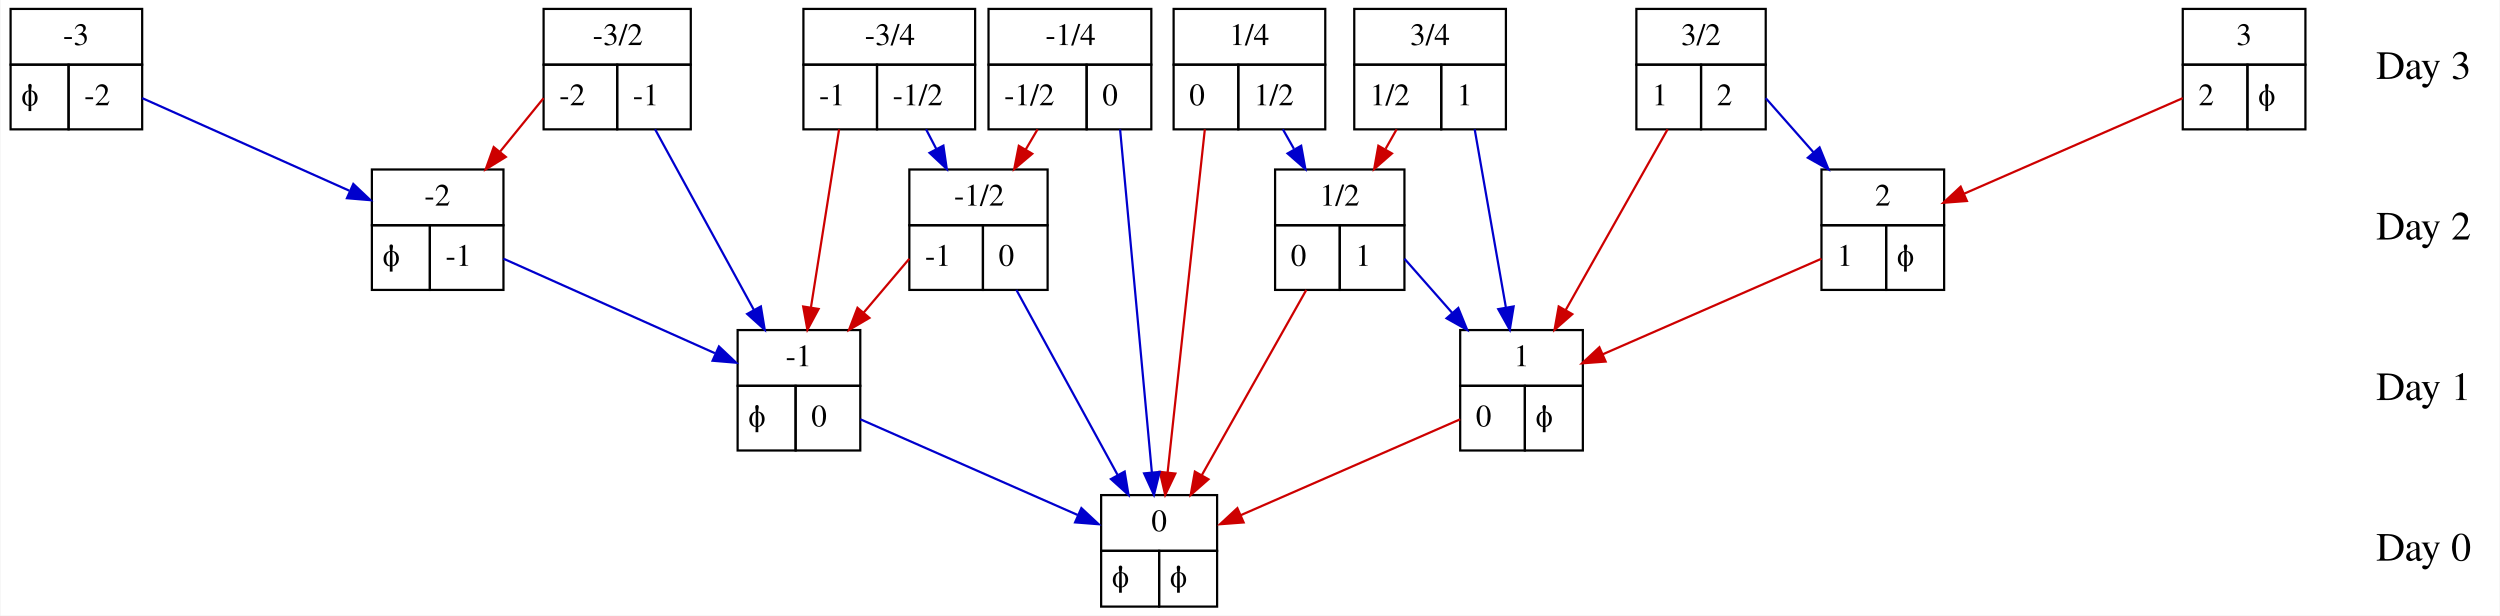
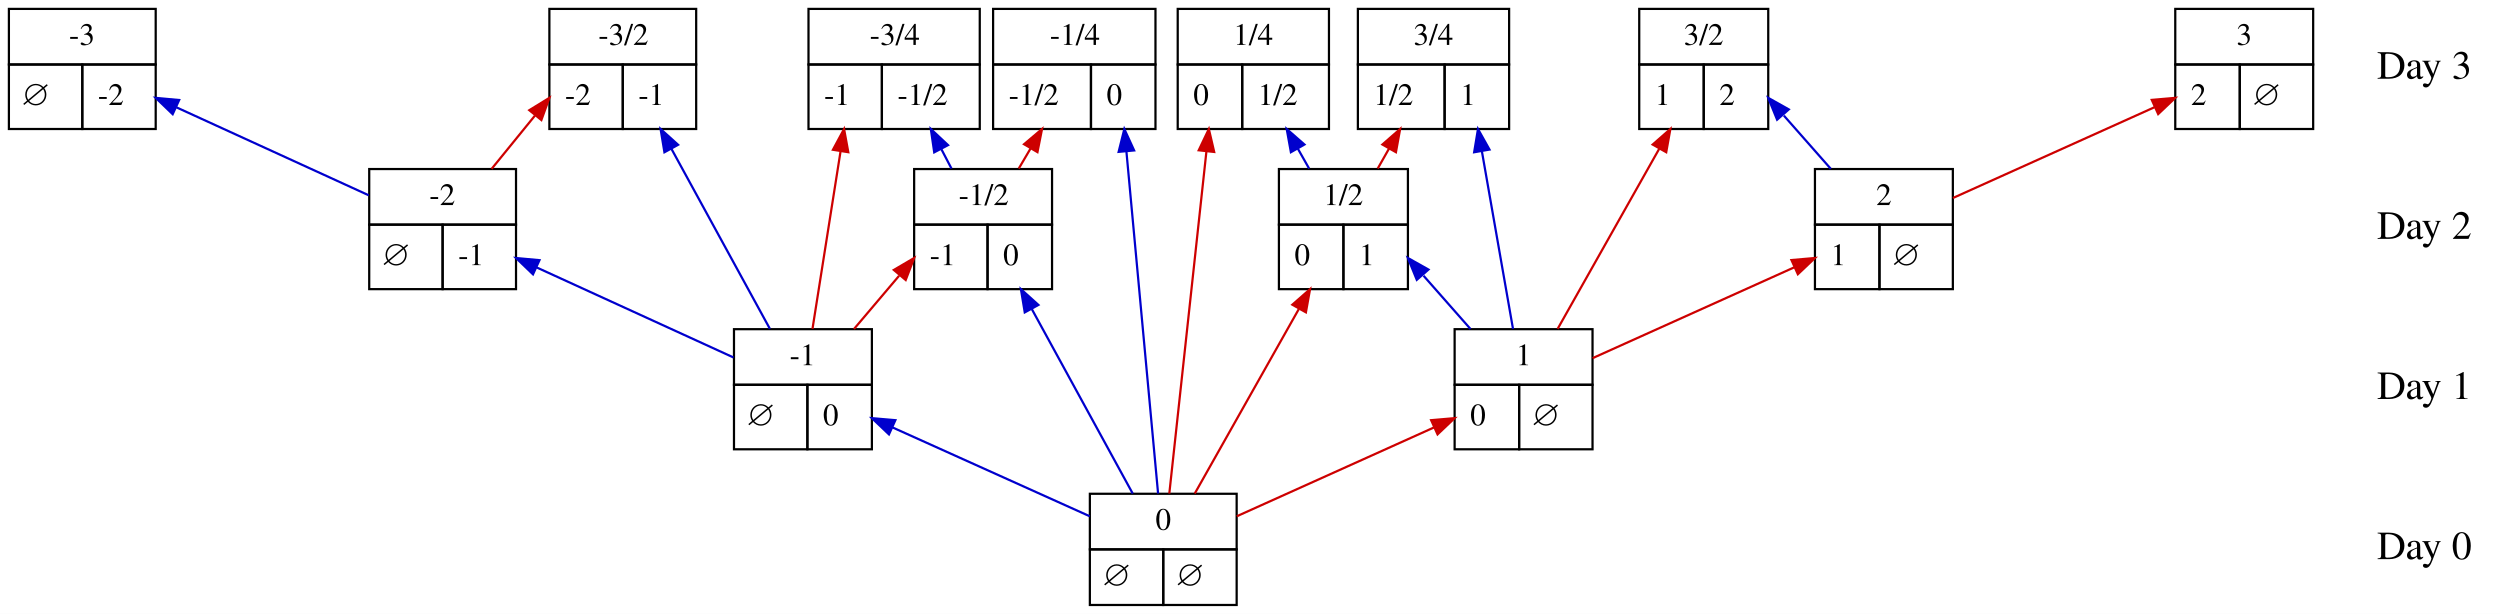
- <svg xmlns="http://www.w3.org/2000/svg" width="1121pt" height="276pt" viewBox="0.00 0.00 1120.50 276.00">
-   <g id="graph0" class="graph" transform="scale(1 1) rotate(0) translate(638.868 95.4211)">
-     <polygon fill="white" stroke="none" points="-638.868,180.579 -638.868,-95.421 481.632,-95.421 481.632,180.579 -638.868,180.579" />
+ <svg xmlns="http://www.w3.org/2000/svg" width="1124pt" height="276pt" viewBox="0.00 0.00 1124.00 276.00">
+   <g id="graph0" class="graph" transform="scale(1 1) rotate(0) translate(642.368 95.4211)">
+     <polygon fill="white" stroke="none" points="-642.368,180.579 -642.368,-95.421 481.632,-95.421 481.632,180.579 -642.368,180.579" />
    <g id="node1" class="node">
-       <polygon fill="none" stroke="black" points="-145.368,151.579 -145.368,126.579 -93.368,126.579 -93.368,151.579 -145.368,151.579" />
+       <polygon fill="none" stroke="black" points="-152.368,151.579 -152.368,126.579 -86.368,126.579 -86.368,151.579 -152.368,151.579" />
      <text text-anchor="start" x="-122.868" y="142.779" font-family="Times,serif" font-size="14.00">0</text>
-       <polygon fill="none" stroke="black" points="-145.368,176.579 -145.368,151.579 -119.368,151.579 -119.368,176.579 -145.368,176.579" />
-       <text text-anchor="start" x="-140.368" y="167.779" font-family="Times,serif" font-size="14.00"> ϕ </text>
-       <polygon fill="none" stroke="black" points="-119.368,176.579 -119.368,151.579 -93.368,151.579 -93.368,176.579 -119.368,176.579" />
-       <text text-anchor="start" x="-114.368" y="167.779" font-family="Times,serif" font-size="14.00"> ϕ </text>
+       <polygon fill="none" stroke="black" points="-152.368,176.579 -152.368,151.579 -119.368,151.579 -119.368,176.579 -152.368,176.579" />
+       <text text-anchor="start" x="-147.368" y="167.779" font-family="Times,serif" font-size="14.00"> ∅ </text>
+       <polygon fill="none" stroke="black" points="-119.368,176.579 -119.368,151.579 -86.368,151.579 -86.368,176.579 -119.368,176.579" />
+       <text text-anchor="start" x="-114.368" y="167.779" font-family="Times,serif" font-size="14.00"> ∅ </text>
    </g>
    <g id="node2" class="node">
      <text text-anchor="middle" x="447.632" y="155.979" font-family="Times,serif" font-size="18.00">Day 0</text>
    </g>
    <g id="node3" class="node">
      <text text-anchor="middle" x="447.632" y="83.979" font-family="Times,serif" font-size="18.00">Day 1</text>
    </g>
    <g id="node4" class="node">
-       <polygon fill="none" stroke="black" points="-308.368,77.579 -308.368,52.579 -253.368,52.579 -253.368,77.579 -308.368,77.579" />
-       <text text-anchor="start" x="-286.868" y="68.779" font-family="Times,serif" font-size="14.00">-1</text>
-       <polygon fill="none" stroke="black" points="-308.368,106.579 -308.368,77.579 -282.368,77.579 -282.368,106.579 -308.368,106.579" />
-       <text text-anchor="start" x="-303.368" y="95.779" font-family="Times,serif" font-size="14.00"> ϕ </text>
-       <polygon fill="none" stroke="black" points="-282.368,106.579 -282.368,77.579 -253.368,77.579 -253.368,106.579 -282.368,106.579" />
-       <text text-anchor="start" x="-275.368" y="95.779" font-family="Times,serif" font-size="14.00"> 0 </text>
+       <polygon fill="none" stroke="black" points="-312.368,77.579 -312.368,52.579 -250.368,52.579 -250.368,77.579 -312.368,77.579" />
+       <text text-anchor="start" x="-287.368" y="68.779" font-family="Times,serif" font-size="14.00">-1</text>
+       <polygon fill="none" stroke="black" points="-312.368,106.579 -312.368,77.579 -279.368,77.579 -279.368,106.579 -312.368,106.579" />
+       <text text-anchor="start" x="-307.368" y="95.779" font-family="Times,serif" font-size="14.00"> ∅ </text>
+       <polygon fill="none" stroke="black" points="-279.368,106.579 -279.368,77.579 -250.368,77.579 -250.368,106.579 -279.368,106.579" />
+       <text text-anchor="start" x="-272.368" y="95.779" font-family="Times,serif" font-size="14.00"> 0 </text>
    </g>
    <g id="edge1" class="edge">
-       <path fill="none" stroke="#0000cd" d="M-253.368,92.579C-253.368,92.579 -195.565,118.03 -155.888,135.5" />
-       <polygon fill="#0000cd" stroke="#0000cd" points="-154.227,132.406 -146.485,139.639 -157.048,138.813 -154.227,132.406" />
+       <path fill="none" stroke="#0000cd" d="M-241.092,96.757C-222.917,104.943 -181.834,123.446 -152.425,136.691" />
+       <polygon fill="#0000cd" stroke="#0000cd" points="-242.688,99.877 -250.368,92.579 -239.813,93.494 -242.688,99.877" />
    </g>
    <g id="node5" class="node">
-       <polygon fill="none" stroke="black" points="15.632,77.579 15.632,52.579 70.632,52.579 70.632,77.579 15.632,77.579" />
-       <text text-anchor="start" x="39.632" y="68.779" font-family="Times,serif" font-size="14.00">1</text>
-       <polygon fill="none" stroke="black" points="15.632,106.579 15.632,77.579 44.632,77.579 44.632,106.579 15.632,106.579" />
-       <text text-anchor="start" x="22.632" y="95.779" font-family="Times,serif" font-size="14.00"> 0 </text>
-       <polygon fill="none" stroke="black" points="44.632,106.579 44.632,77.579 70.632,77.579 70.632,106.579 44.632,106.579" />
-       <text text-anchor="start" x="49.632" y="95.779" font-family="Times,serif" font-size="14.00"> ϕ </text>
+       <polygon fill="none" stroke="black" points="11.632,77.579 11.632,52.579 73.632,52.579 73.632,77.579 11.632,77.579" />
+       <text text-anchor="start" x="39.132" y="68.779" font-family="Times,serif" font-size="14.00">1</text>
+       <polygon fill="none" stroke="black" points="11.632,106.579 11.632,77.579 40.632,77.579 40.632,106.579 11.632,106.579" />
+       <text text-anchor="start" x="18.632" y="95.779" font-family="Times,serif" font-size="14.00"> 0 </text>
+       <polygon fill="none" stroke="black" points="40.632,106.579 40.632,77.579 73.632,77.579 73.632,106.579 40.632,106.579" />
+       <text text-anchor="start" x="45.632" y="95.779" font-family="Times,serif" font-size="14.00"> ∅ </text>
    </g>
    <g id="edge2" class="edge">
-       <path fill="none" stroke="#cd0000" d="M15.632,92.579C15.632,92.579 -42.849,118.137 -82.83,135.61" />
-       <polygon fill="#cd0000" stroke="#cd0000" points="-81.484,138.842 -92.049,139.639 -84.288,132.428 -81.484,138.842" />
+       <path fill="none" stroke="#cd0000" d="M2.355,96.757C-15.82,104.943 -56.903,123.446 -86.312,136.691" />
+       <polygon fill="#cd0000" stroke="#cd0000" points="1.076,93.494 11.632,92.579 3.951,99.877 1.076,93.494" />
    </g>
    <g id="node6" class="node">
      <text text-anchor="middle" x="447.632" y="11.979" font-family="Times,serif" font-size="18.00">Day 2</text>
    </g>
    <g id="node7" class="node">
-       <polygon fill="none" stroke="black" points="-472.368,5.579 -472.368,-19.421 -413.368,-19.421 -413.368,5.579 -472.368,5.579" />
-       <text text-anchor="start" x="-448.868" y="-3.221" font-family="Times,serif" font-size="14.00">-2</text>
-       <polygon fill="none" stroke="black" points="-472.368,34.579 -472.368,5.579 -446.368,5.579 -446.368,34.579 -472.368,34.579" />
-       <text text-anchor="start" x="-467.368" y="23.779" font-family="Times,serif" font-size="14.00"> ϕ </text>
-       <polygon fill="none" stroke="black" points="-446.368,34.579 -446.368,5.579 -413.368,5.579 -413.368,34.579 -446.368,34.579" />
-       <text text-anchor="start" x="-439.368" y="23.779" font-family="Times,serif" font-size="14.00"> -1 </text>
+       <polygon fill="none" stroke="black" points="-476.368,5.579 -476.368,-19.421 -410.368,-19.421 -410.368,5.579 -476.368,5.579" />
+       <text text-anchor="start" x="-449.368" y="-3.221" font-family="Times,serif" font-size="14.00">-2</text>
+       <polygon fill="none" stroke="black" points="-476.368,34.579 -476.368,5.579 -443.368,5.579 -443.368,34.579 -476.368,34.579" />
+       <text text-anchor="start" x="-471.368" y="23.779" font-family="Times,serif" font-size="14.00"> ∅ </text>
+       <polygon fill="none" stroke="black" points="-443.368,34.579 -443.368,5.579 -410.368,5.579 -410.368,34.579 -443.368,34.579" />
+       <text text-anchor="start" x="-436.368" y="23.779" font-family="Times,serif" font-size="14.00"> -1 </text>
    </g>
    <g id="edge3" class="edge">
-       <path fill="none" stroke="#0000cd" d="M-413.368,20.579C-413.368,20.579 -357.599,45.506 -318.561,62.955" />
-       <polygon fill="#0000cd" stroke="#0000cd" points="-316.741,59.935 -309.04,67.211 -319.598,66.325 -316.741,59.935" />
+       <path fill="none" stroke="#0000cd" d="M-401.033,24.849C-382.758,33.207 -341.527,52.064 -312.596,65.297" />
+       <polygon fill="#0000cd" stroke="#0000cd" points="-402.73,27.921 -410.368,20.579 -399.819,21.555 -402.73,27.921" />
    </g>
    <g id="node8" class="node">
-       <polygon fill="none" stroke="black" points="177.632,5.579 177.632,-19.421 232.632,-19.421 232.632,5.579 177.632,5.579" />
-       <text text-anchor="start" x="201.632" y="-3.221" font-family="Times,serif" font-size="14.00">2</text>
-       <polygon fill="none" stroke="black" points="177.632,34.579 177.632,5.579 206.632,5.579 206.632,34.579 177.632,34.579" />
-       <text text-anchor="start" x="184.632" y="23.779" font-family="Times,serif" font-size="14.00"> 1 </text>
-       <polygon fill="none" stroke="black" points="206.632,34.579 206.632,5.579 232.632,5.579 232.632,34.579 206.632,34.579" />
-       <text text-anchor="start" x="211.632" y="23.779" font-family="Times,serif" font-size="14.00"> ϕ </text>
+       <polygon fill="none" stroke="black" points="173.632,5.579 173.632,-19.421 235.632,-19.421 235.632,5.579 173.632,5.579" />
+       <text text-anchor="start" x="201.132" y="-3.221" font-family="Times,serif" font-size="14.00">2</text>
+       <polygon fill="none" stroke="black" points="173.632,34.579 173.632,5.579 202.632,5.579 202.632,34.579 173.632,34.579" />
+       <text text-anchor="start" x="180.632" y="23.779" font-family="Times,serif" font-size="14.00"> 1 </text>
+       <polygon fill="none" stroke="black" points="202.632,34.579 202.632,5.579 235.632,5.579 235.632,34.579 202.632,34.579" />
+       <text text-anchor="start" x="207.632" y="23.779" font-family="Times,serif" font-size="14.00"> ∅ </text>
    </g>
    <g id="edge4" class="edge">
-       <path fill="none" stroke="#cd0000" d="M177.632,20.579C177.632,20.579 119.472,45.997 79.5,63.466" />
-       <polygon fill="#cd0000" stroke="#cd0000" points="80.841,66.7 70.277,67.497 78.038,60.285 80.841,66.7" />
+       <path fill="none" stroke="#cd0000" d="M164.337,24.765C145.734,33.143 103.185,52.307 73.677,65.597" />
+       <polygon fill="#cd0000" stroke="#cd0000" points="163.076,21.494 173.632,20.579 165.951,27.877 163.076,21.494" />
    </g>
    <g id="node9" class="node">
      <polygon fill="none" stroke="black" points="-67.368,5.579 -67.368,-19.421 -9.368,-19.421 -9.368,5.579 -67.368,5.579" />
      <text text-anchor="start" x="-47.368" y="-3.221" font-family="Times,serif" font-size="14.00">1/2</text>
      <polygon fill="none" stroke="black" points="-67.368,34.579 -67.368,5.579 -38.368,5.579 -38.368,34.579 -67.368,34.579" />
      <text text-anchor="start" x="-60.368" y="23.779" font-family="Times,serif" font-size="14.00"> 0 </text>
      <polygon fill="none" stroke="black" points="-38.368,34.579 -38.368,5.579 -9.368,5.579 -9.368,34.579 -38.368,34.579" />
      <text text-anchor="start" x="-31.368" y="23.779" font-family="Times,serif" font-size="14.00"> 1 </text>
    </g>
    <g id="edge5" class="edge">
-       <path fill="none" stroke="#cd0000" d="M-53.368,34.579C-53.368,34.579 -80.712,83.051 -100.199,117.597" />
-       <polygon fill="#cd0000" stroke="#cd0000" points="-97.248,119.489 -105.21,126.48 -103.345,116.05 -97.248,119.489" />
+       <path fill="none" stroke="#cd0000" d="M-58.432,43.555C-68.32,61.084 -90.513,100.427 -105.21,126.48" />
+       <polygon fill="#cd0000" stroke="#cd0000" points="-61.33,41.569 -53.368,34.579 -55.233,45.008 -61.33,41.569" />
    </g>
    <g id="edge6" class="edge">
-       <path fill="none" stroke="#0000cd" d="M-9.368,20.579C-9.368,20.579 0.737,32.044 12.038,44.867" />
-       <polygon fill="#0000cd" stroke="#0000cd" points="14.776,42.68 18.762,52.496 9.524,47.309 14.776,42.68" />
+       <path fill="none" stroke="#0000cd" d="M-2.342,28.551C3.133,34.764 11.073,43.772 18.762,52.496" />
+       <polygon fill="#0000cd" stroke="#0000cd" points="-5.382,30.395 -9.368,20.579 -0.131,25.767 -5.382,30.395" />
    </g>
    <g id="node10" class="node">
      <polygon fill="none" stroke="black" points="-231.368,5.579 -231.368,-19.421 -169.368,-19.421 -169.368,5.579 -231.368,5.579" />
      <text text-anchor="start" x="-211.368" y="-3.221" font-family="Times,serif" font-size="14.00">-1/2</text>
      <polygon fill="none" stroke="black" points="-231.368,34.579 -231.368,5.579 -198.368,5.579 -198.368,34.579 -231.368,34.579" />
      <text text-anchor="start" x="-224.368" y="23.779" font-family="Times,serif" font-size="14.00"> -1 </text>
      <polygon fill="none" stroke="black" points="-198.368,34.579 -198.368,5.579 -169.368,5.579 -169.368,34.579 -198.368,34.579" />
      <text text-anchor="start" x="-191.368" y="23.779" font-family="Times,serif" font-size="14.00"> 0 </text>
    </g>
    <g id="edge8" class="edge">
-       <path fill="none" stroke="#0000cd" d="M-183.368,34.579C-183.368,34.579 -156.854,83.051 -137.957,117.597" />
-       <polygon fill="#0000cd" stroke="#0000cd" points="-134.826,116.027 -133.098,126.48 -140.968,119.386 -134.826,116.027" />
+       <path fill="none" stroke="#0000cd" d="M-178.459,43.555C-168.87,61.084 -147.349,100.427 -133.098,126.48" />
+       <polygon fill="#0000cd" stroke="#0000cd" points="-181.64,45.032 -183.368,34.579 -175.499,41.672 -181.64,45.032" />
    </g>
    <g id="edge7" class="edge">
-       <path fill="none" stroke="#cd0000" d="M-231.368,20.579C-231.368,20.579 -241.085,32.044 -251.951,44.867" />
-       <polygon fill="#cd0000" stroke="#cd0000" points="-249.282,47.13 -258.417,52.496 -254.622,42.605 -249.282,47.13" />
+       <path fill="none" stroke="#cd0000" d="M-238.125,28.551C-243.389,34.764 -251.024,43.772 -258.417,52.496" />
+       <polygon fill="#cd0000" stroke="#cd0000" points="-240.504,25.945 -231.368,20.579 -235.164,30.471 -240.504,25.945" />
    </g>
    <g id="node11" class="node">
      <text text-anchor="middle" x="447.632" y="-60.021" font-family="Times,serif" font-size="18.00">Day 3</text>
    </g>
    <g id="node12" class="node">
-       <polygon fill="none" stroke="black" points="-634.368,-66.421 -634.368,-91.421 -575.368,-91.421 -575.368,-66.421 -634.368,-66.421" />
-       <text text-anchor="start" x="-610.868" y="-75.221" font-family="Times,serif" font-size="14.00">-3</text>
-       <polygon fill="none" stroke="black" points="-634.368,-37.421 -634.368,-66.421 -608.368,-66.421 -608.368,-37.421 -634.368,-37.421" />
-       <text text-anchor="start" x="-629.368" y="-48.221" font-family="Times,serif" font-size="14.00"> ϕ </text>
-       <polygon fill="none" stroke="black" points="-608.368,-37.421 -608.368,-66.421 -575.368,-66.421 -575.368,-37.421 -608.368,-37.421" />
-       <text text-anchor="start" x="-601.368" y="-48.221" font-family="Times,serif" font-size="14.00"> -2 </text>
+       <polygon fill="none" stroke="black" points="-638.368,-66.421 -638.368,-91.421 -572.368,-91.421 -572.368,-66.421 -638.368,-66.421" />
+       <text text-anchor="start" x="-611.368" y="-75.221" font-family="Times,serif" font-size="14.00">-3</text>
+       <polygon fill="none" stroke="black" points="-638.368,-37.421 -638.368,-66.421 -605.368,-66.421 -605.368,-37.421 -638.368,-37.421" />
+       <text text-anchor="start" x="-633.368" y="-48.221" font-family="Times,serif" font-size="14.00"> ∅ </text>
+       <polygon fill="none" stroke="black" points="-605.368,-37.421 -605.368,-66.421 -572.368,-66.421 -572.368,-37.421 -605.368,-37.421" />
+       <text text-anchor="start" x="-598.368" y="-48.221" font-family="Times,serif" font-size="14.00"> -2 </text>
    </g>
    <g id="edge9" class="edge">
-       <path fill="none" stroke="#0000cd" d="M-575.368,-51.421C-575.368,-51.421 -521.438,-27.316 -482.521,-9.921" />
-       <polygon fill="#0000cd" stroke="#0000cd" points="-480.693,-12.938 -472.992,-5.662 -483.55,-6.547 -480.693,-12.938" />
+       <path fill="none" stroke="#0000cd" d="M-563.057,-47.162C-545.21,-39 -505.405,-20.794 -476.589,-7.615" />
+       <polygon fill="#0000cd" stroke="#0000cd" points="-564.73,-44.079 -572.368,-51.421 -561.819,-50.445 -564.73,-44.079" />
    </g>
    <g id="node13" class="node">
-       <polygon fill="none" stroke="black" points="339.632,-66.421 339.632,-91.421 394.632,-91.421 394.632,-66.421 339.632,-66.421" />
-       <text text-anchor="start" x="363.632" y="-75.221" font-family="Times,serif" font-size="14.00">3</text>
-       <polygon fill="none" stroke="black" points="339.632,-37.421 339.632,-66.421 368.632,-66.421 368.632,-37.421 339.632,-37.421" />
-       <text text-anchor="start" x="346.632" y="-48.221" font-family="Times,serif" font-size="14.00"> 2 </text>
-       <polygon fill="none" stroke="black" points="368.632,-37.421 368.632,-66.421 394.632,-66.421 394.632,-37.421 368.632,-37.421" />
-       <text text-anchor="start" x="373.632" y="-48.221" font-family="Times,serif" font-size="14.00"> ϕ </text>
+       <polygon fill="none" stroke="black" points="335.632,-66.421 335.632,-91.421 397.632,-91.421 397.632,-66.421 335.632,-66.421" />
+       <text text-anchor="start" x="363.132" y="-75.221" font-family="Times,serif" font-size="14.00">3</text>
+       <polygon fill="none" stroke="black" points="335.632,-37.421 335.632,-66.421 364.632,-66.421 364.632,-37.421 335.632,-37.421" />
+       <text text-anchor="start" x="342.632" y="-48.221" font-family="Times,serif" font-size="14.00"> 2 </text>
+       <polygon fill="none" stroke="black" points="364.632,-37.421 364.632,-66.421 397.632,-66.421 397.632,-37.421 364.632,-37.421" />
+       <text text-anchor="start" x="369.632" y="-48.221" font-family="Times,serif" font-size="14.00"> ∅ </text>
    </g>
    <g id="edge10" class="edge">
-       <path fill="none" stroke="#cd0000" d="M339.632,-51.421C339.632,-51.421 281.472,-26.003 241.5,-8.534" />
-       <polygon fill="#cd0000" stroke="#cd0000" points="242.841,-5.301 232.277,-4.503 240.038,-11.715 242.841,-5.301" />
+       <path fill="none" stroke="#cd0000" d="M326.337,-47.235C307.734,-38.857 265.185,-19.693 235.677,-6.403" />
+       <polygon fill="#cd0000" stroke="#cd0000" points="325.076,-50.506 335.632,-51.421 327.951,-44.123 325.076,-50.506" />
    </g>
    <g id="node14" class="node">
      <polygon fill="none" stroke="black" points="-112.868,-66.421 -112.868,-91.421 -44.868,-91.421 -44.868,-66.421 -112.868,-66.421" />
      <text text-anchor="start" x="-87.868" y="-75.221" font-family="Times,serif" font-size="14.00">1/4</text>
      <polygon fill="none" stroke="black" points="-112.868,-37.421 -112.868,-66.421 -83.868,-66.421 -83.868,-37.421 -112.868,-37.421" />
      <text text-anchor="start" x="-105.868" y="-48.221" font-family="Times,serif" font-size="14.00"> 0 </text>
      <polygon fill="none" stroke="black" points="-83.868,-37.421 -83.868,-66.421 -44.868,-66.421 -44.868,-37.421 -83.868,-37.421" />
      <text text-anchor="start" x="-76.868" y="-48.221" font-family="Times,serif" font-size="14.00"> 1/2 </text>
    </g>
    <g id="edge11" class="edge">
-       <path fill="none" stroke="#cd0000" d="M-98.868,-37.421C-98.868,-37.421 -109.637,61.86 -115.565,116.51" />
-       <polygon fill="#cd0000" stroke="#cd0000" points="-112.088,116.917 -116.646,126.481 -119.047,116.162 -112.088,116.917" />
+       <path fill="none" stroke="#cd0000" d="M-99.986,-27.12C-103.125,1.825 -112.094,84.508 -116.646,126.481" />
+       <polygon fill="#cd0000" stroke="#cd0000" points="-103.426,-27.857 -98.868,-37.421 -96.467,-27.102 -103.426,-27.857" />
    </g>
    <g id="edge12" class="edge">
-       <path fill="none" stroke="#0000cd" d="M-63.868,-37.421C-63.868,-37.421 -61.841,-33.843 -58.929,-28.705" />
-       <polygon fill="#0000cd" stroke="#0000cd" points="-55.675,-30.062 -53.79,-19.636 -61.765,-26.61 -55.675,-30.062" />
+       <path fill="none" stroke="#0000cd" d="M-58.929,-28.705C-57.404,-26.013 -55.636,-22.893 -53.79,-19.636" />
+       <polygon fill="#0000cd" stroke="#0000cd" points="-61.983,-26.995 -63.868,-37.421 -55.893,-30.446 -61.983,-26.995" />
    </g>
    <g id="node15" class="node">
      <polygon fill="none" stroke="black" points="-195.868,-66.421 -195.868,-91.421 -122.868,-91.421 -122.868,-66.421 -195.868,-66.421" />
      <text text-anchor="start" x="-170.368" y="-75.221" font-family="Times,serif" font-size="14.00">-1/4</text>
      <polygon fill="none" stroke="black" points="-195.868,-37.421 -195.868,-66.421 -151.868,-66.421 -151.868,-37.421 -195.868,-37.421" />
      <text text-anchor="start" x="-188.868" y="-48.221" font-family="Times,serif" font-size="14.00"> -1/2 </text>
      <polygon fill="none" stroke="black" points="-151.868,-37.421 -151.868,-66.421 -122.868,-66.421 -122.868,-37.421 -151.868,-37.421" />
      <text text-anchor="start" x="-144.868" y="-48.221" font-family="Times,serif" font-size="14.00"> 0 </text>
    </g>
    <g id="edge14" class="edge">
-       <path fill="none" stroke="#0000cd" d="M-136.868,-37.421C-136.868,-37.421 -127.676,61.86 -122.616,116.51" />
-       <polygon fill="#0000cd" stroke="#0000cd" points="-119.129,116.201 -121.692,126.481 -126.099,116.847 -119.129,116.201" />
+       <path fill="none" stroke="#0000cd" d="M-135.915,-27.12C-133.235,1.825 -125.579,84.508 -121.692,126.481" />
+       <polygon fill="#0000cd" stroke="#0000cd" points="-139.431,-27.141 -136.868,-37.421 -132.461,-27.786 -139.431,-27.141" />
    </g>
    <g id="edge13" class="edge">
-       <path fill="none" stroke="#cd0000" d="M-173.868,-37.421C-173.868,-37.421 -176.077,-33.67 -179.219,-28.335" />
-       <polygon fill="#cd0000" stroke="#cd0000" points="-176.252,-26.477 -184.342,-19.636 -182.283,-30.029 -176.252,-26.477" />
+       <path fill="none" stroke="#cd0000" d="M-179.001,-28.705C-180.586,-26.013 -182.424,-22.893 -184.342,-19.636" />
+       <polygon fill="#cd0000" stroke="#cd0000" points="-181.959,-30.58 -173.868,-37.421 -175.927,-27.028 -181.959,-30.58" />
    </g>
    <g id="node16" class="node">
      <polygon fill="none" stroke="black" points="-31.868,-66.421 -31.868,-91.421 36.132,-91.421 36.132,-66.421 -31.868,-66.421" />
      <text text-anchor="start" x="-6.868" y="-75.221" font-family="Times,serif" font-size="14.00">3/4</text>
      <polygon fill="none" stroke="black" points="-31.868,-37.421 -31.868,-66.421 7.132,-66.421 7.132,-37.421 -31.868,-37.421" />
      <text text-anchor="start" x="-24.868" y="-48.221" font-family="Times,serif" font-size="14.00"> 1/2 </text>
      <polygon fill="none" stroke="black" points="7.132,-37.421 7.132,-66.421 36.132,-66.421 36.132,-37.421 7.132,-37.421" />
      <text text-anchor="start" x="14.132" y="-48.221" font-family="Times,serif" font-size="14.00"> 1 </text>
    </g>
    <g id="edge16" class="edge">
-       <path fill="none" stroke="#0000cd" d="M22.132,-37.421C22.132,-37.421 30.089,7.997 36.089,42.238" />
-       <polygon fill="#0000cd" stroke="#0000cd" points="39.599,41.989 37.877,52.443 32.703,43.197 39.599,41.989" />
+       <path fill="none" stroke="#0000cd" d="M23.884,-27.42C26.954,-9.895 33.406,26.925 37.877,52.443" />
+       <polygon fill="#0000cd" stroke="#0000cd" points="20.41,-26.967 22.132,-37.421 27.305,-28.175 20.41,-26.967" />
    </g>
    <g id="edge15" class="edge">
-       <path fill="none" stroke="#cd0000" d="M-12.868,-37.421C-12.868,-37.421 -14.896,-33.843 -17.808,-28.705" />
-       <polygon fill="#cd0000" stroke="#cd0000" points="-14.971,-26.61 -22.947,-19.636 -21.062,-30.062 -14.971,-26.61" />
+       <path fill="none" stroke="#cd0000" d="M-17.808,-28.705C-19.333,-26.013 -21.101,-22.893 -22.947,-19.636" />
+       <polygon fill="#cd0000" stroke="#cd0000" points="-20.844,-30.446 -12.868,-37.421 -14.754,-26.995 -20.844,-30.446" />
    </g>
    <g id="node17" class="node">
      <polygon fill="none" stroke="black" points="-278.868,-66.421 -278.868,-91.421 -201.868,-91.421 -201.868,-66.421 -278.868,-66.421" />
      <text text-anchor="start" x="-251.368" y="-75.221" font-family="Times,serif" font-size="14.00">-3/4</text>
      <polygon fill="none" stroke="black" points="-278.868,-37.421 -278.868,-66.421 -245.868,-66.421 -245.868,-37.421 -278.868,-37.421" />
      <text text-anchor="start" x="-271.868" y="-48.221" font-family="Times,serif" font-size="14.00"> -1 </text>
      <polygon fill="none" stroke="black" points="-245.868,-37.421 -245.868,-66.421 -201.868,-66.421 -201.868,-37.421 -245.868,-37.421" />
      <text text-anchor="start" x="-238.868" y="-48.221" font-family="Times,serif" font-size="14.00"> -1/2 </text>
    </g>
    <g id="edge17" class="edge">
-       <path fill="none" stroke="#cd0000" d="M-262.868,-37.421C-262.868,-37.421 -270.05,7.997 -275.464,42.238" />
-       <polygon fill="#cd0000" stroke="#cd0000" points="-272.059,43.112 -277.078,52.443 -278.973,42.019 -272.059,43.112" />
+       <path fill="none" stroke="#cd0000" d="M-264.45,-27.42C-267.221,-9.895 -273.043,26.925 -277.078,52.443" />
+       <polygon fill="#cd0000" stroke="#cd0000" points="-267.887,-28.09 -262.868,-37.421 -260.973,-26.997 -267.887,-28.09" />
    </g>
    <g id="edge18" class="edge">
-       <path fill="none" stroke="#0000cd" d="M-223.868,-37.421C-223.868,-37.421 -222,-33.843 -219.317,-28.705" />
-       <polygon fill="#0000cd" stroke="#0000cd" points="-216.107,-30.12 -214.581,-19.636 -222.312,-26.88 -216.107,-30.12" />
+       <path fill="none" stroke="#0000cd" d="M-219.123,-28.335C-217.763,-25.729 -216.204,-22.745 -214.581,-19.636" />
+       <polygon fill="#0000cd" stroke="#0000cd" points="-222.342,-26.937 -223.868,-37.421 -216.137,-30.177 -222.342,-26.937" />
    </g>
    <g id="node18" class="node">
      <polygon fill="none" stroke="black" points="94.632,-66.421 94.632,-91.421 152.632,-91.421 152.632,-66.421 94.632,-66.421" />
      <text text-anchor="start" x="114.632" y="-75.221" font-family="Times,serif" font-size="14.00">3/2</text>
      <polygon fill="none" stroke="black" points="94.632,-37.421 94.632,-66.421 123.632,-66.421 123.632,-37.421 94.632,-37.421" />
      <text text-anchor="start" x="101.632" y="-48.221" font-family="Times,serif" font-size="14.00"> 1 </text>
      <polygon fill="none" stroke="black" points="123.632,-37.421 123.632,-66.421 152.632,-66.421 152.632,-37.421 123.632,-37.421" />
      <text text-anchor="start" x="130.632" y="-48.221" font-family="Times,serif" font-size="14.00"> 2 </text>
    </g>
    <g id="edge19" class="edge">
-       <path fill="none" stroke="#cd0000" d="M108.632,-37.421C108.632,-37.421 82.344,9.179 62.95,43.56" />
-       <polygon fill="#cd0000" stroke="#cd0000" points="65.901,45.453 57.939,52.443 59.804,42.013 65.901,45.453" />
+       <path fill="none" stroke="#cd0000" d="M103.603,-28.507C93.986,-11.459 72.638,26.386 57.939,52.443" />
+       <polygon fill="#cd0000" stroke="#cd0000" points="100.67,-30.431 108.632,-37.421 106.767,-26.992 100.67,-30.431" />
    </g>
    <g id="edge20" class="edge">
-       <path fill="none" stroke="#0000cd" d="M152.632,-51.421C152.632,-51.421 162.737,-39.956 174.038,-27.134" />
-       <polygon fill="#0000cd" stroke="#0000cd" points="176.776,-29.32 180.762,-19.503 171.524,-24.691 176.776,-29.32" />
+       <path fill="none" stroke="#0000cd" d="M159.658,-43.449C165.133,-37.236 173.073,-28.228 180.762,-19.503" />
+       <polygon fill="#0000cd" stroke="#0000cd" points="156.618,-41.605 152.632,-51.421 161.869,-46.233 156.618,-41.605" />
    </g>
    <g id="node19" class="node">
      <polygon fill="none" stroke="black" points="-395.368,-66.421 -395.368,-91.421 -329.368,-91.421 -329.368,-66.421 -395.368,-66.421" />
      <text text-anchor="start" x="-373.368" y="-75.221" font-family="Times,serif" font-size="14.00">-3/2</text>
      <polygon fill="none" stroke="black" points="-395.368,-37.421 -395.368,-66.421 -362.368,-66.421 -362.368,-37.421 -395.368,-37.421" />
      <text text-anchor="start" x="-388.368" y="-48.221" font-family="Times,serif" font-size="14.00"> -2 </text>
      <polygon fill="none" stroke="black" points="-362.368,-37.421 -362.368,-66.421 -329.368,-66.421 -329.368,-37.421 -362.368,-37.421" />
      <text text-anchor="start" x="-355.368" y="-48.221" font-family="Times,serif" font-size="14.00"> -1 </text>
    </g>
    <g id="edge22" class="edge">
-       <path fill="none" stroke="#0000cd" d="M-345.368,-37.421C-345.368,-37.421 -319.878,9.179 -301.071,43.56" />
-       <polygon fill="#0000cd" stroke="#0000cd" points="-297.941,41.99 -296.212,52.443 -304.082,45.349 -297.941,41.99" />
+       <path fill="none" stroke="#0000cd" d="M-340.492,-28.507C-331.167,-11.459 -310.466,26.386 -296.212,52.443" />
+       <polygon fill="#0000cd" stroke="#0000cd" points="-343.64,-26.968 -345.368,-37.421 -337.499,-30.328 -343.64,-26.968" />
    </g>
    <g id="edge21" class="edge">
-       <path fill="none" stroke="#cd0000" d="M-395.368,-51.421C-395.368,-51.421 -404.523,-40.169 -414.836,-27.493" />
-       <polygon fill="#cd0000" stroke="#cd0000" points="-412.309,-25.052 -421.335,-19.503 -417.739,-29.47 -412.309,-25.052" />
+       <path fill="none" stroke="#cd0000" d="M-401.854,-43.449C-406.909,-37.236 -414.237,-28.228 -421.335,-19.503" />
+       <polygon fill="#cd0000" stroke="#cd0000" points="-404.394,-45.873 -395.368,-51.421 -398.964,-41.455 -404.394,-45.873" />
    </g>
  </g>
</svg>
